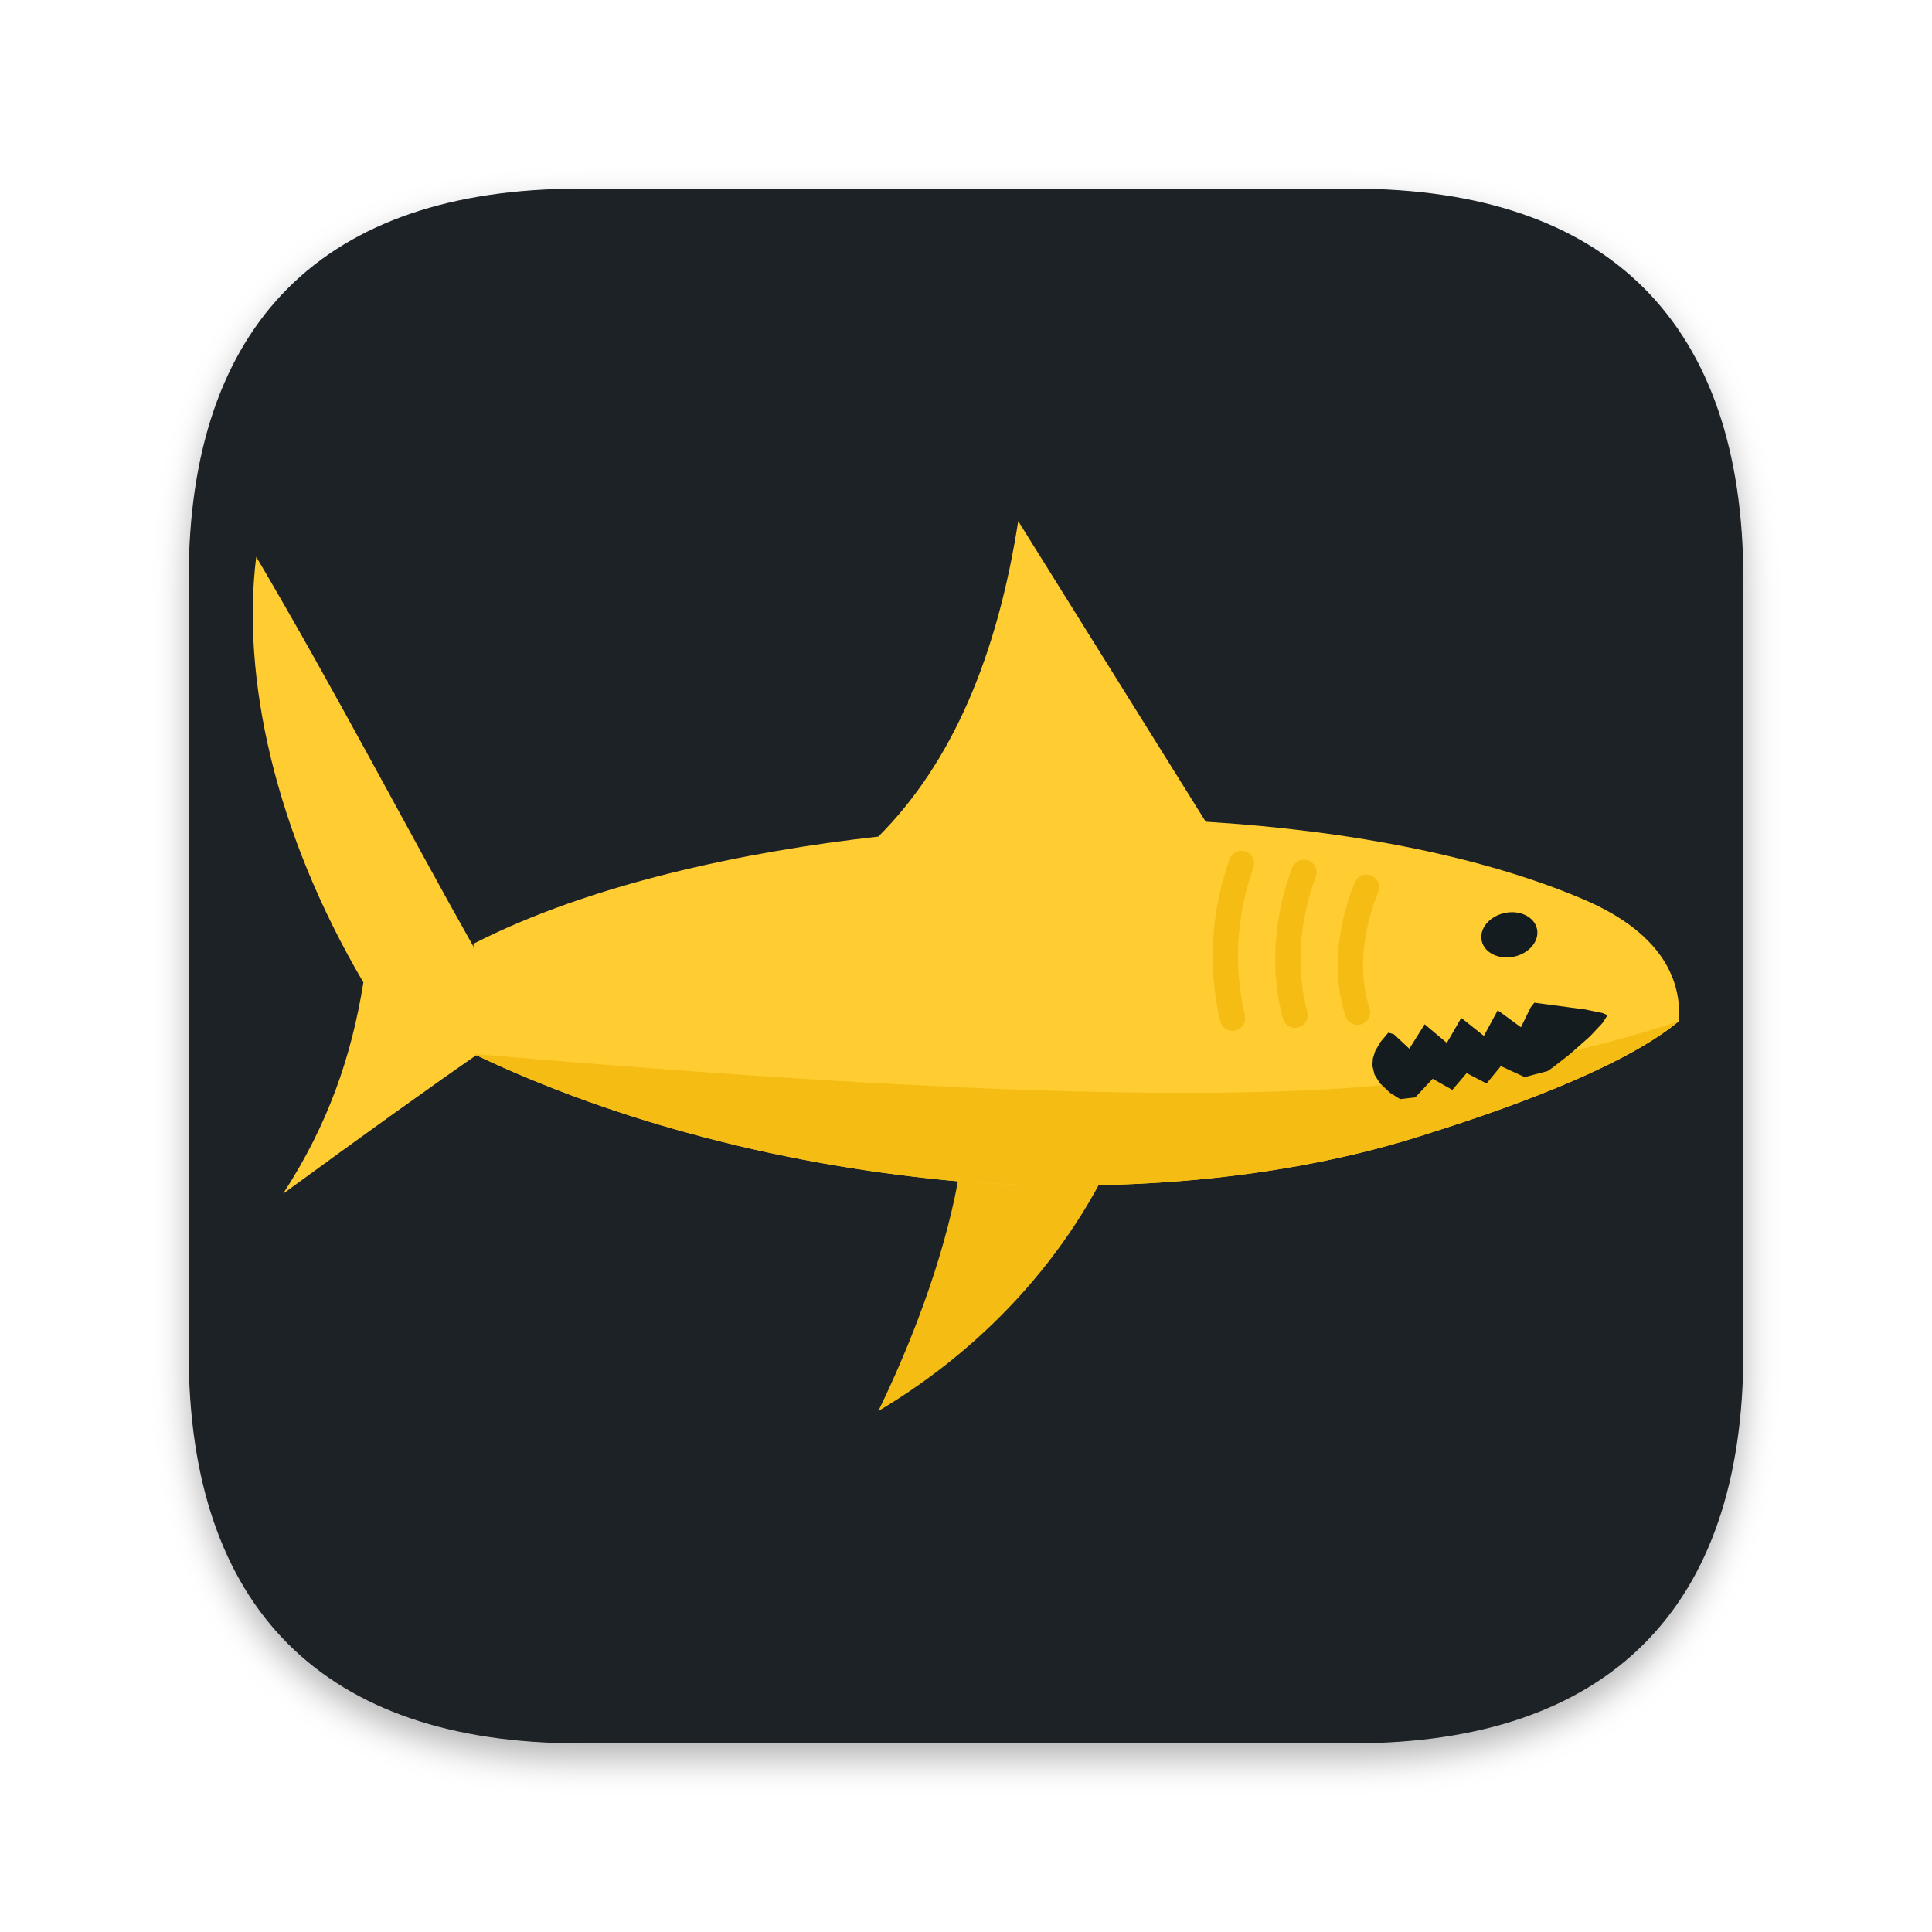
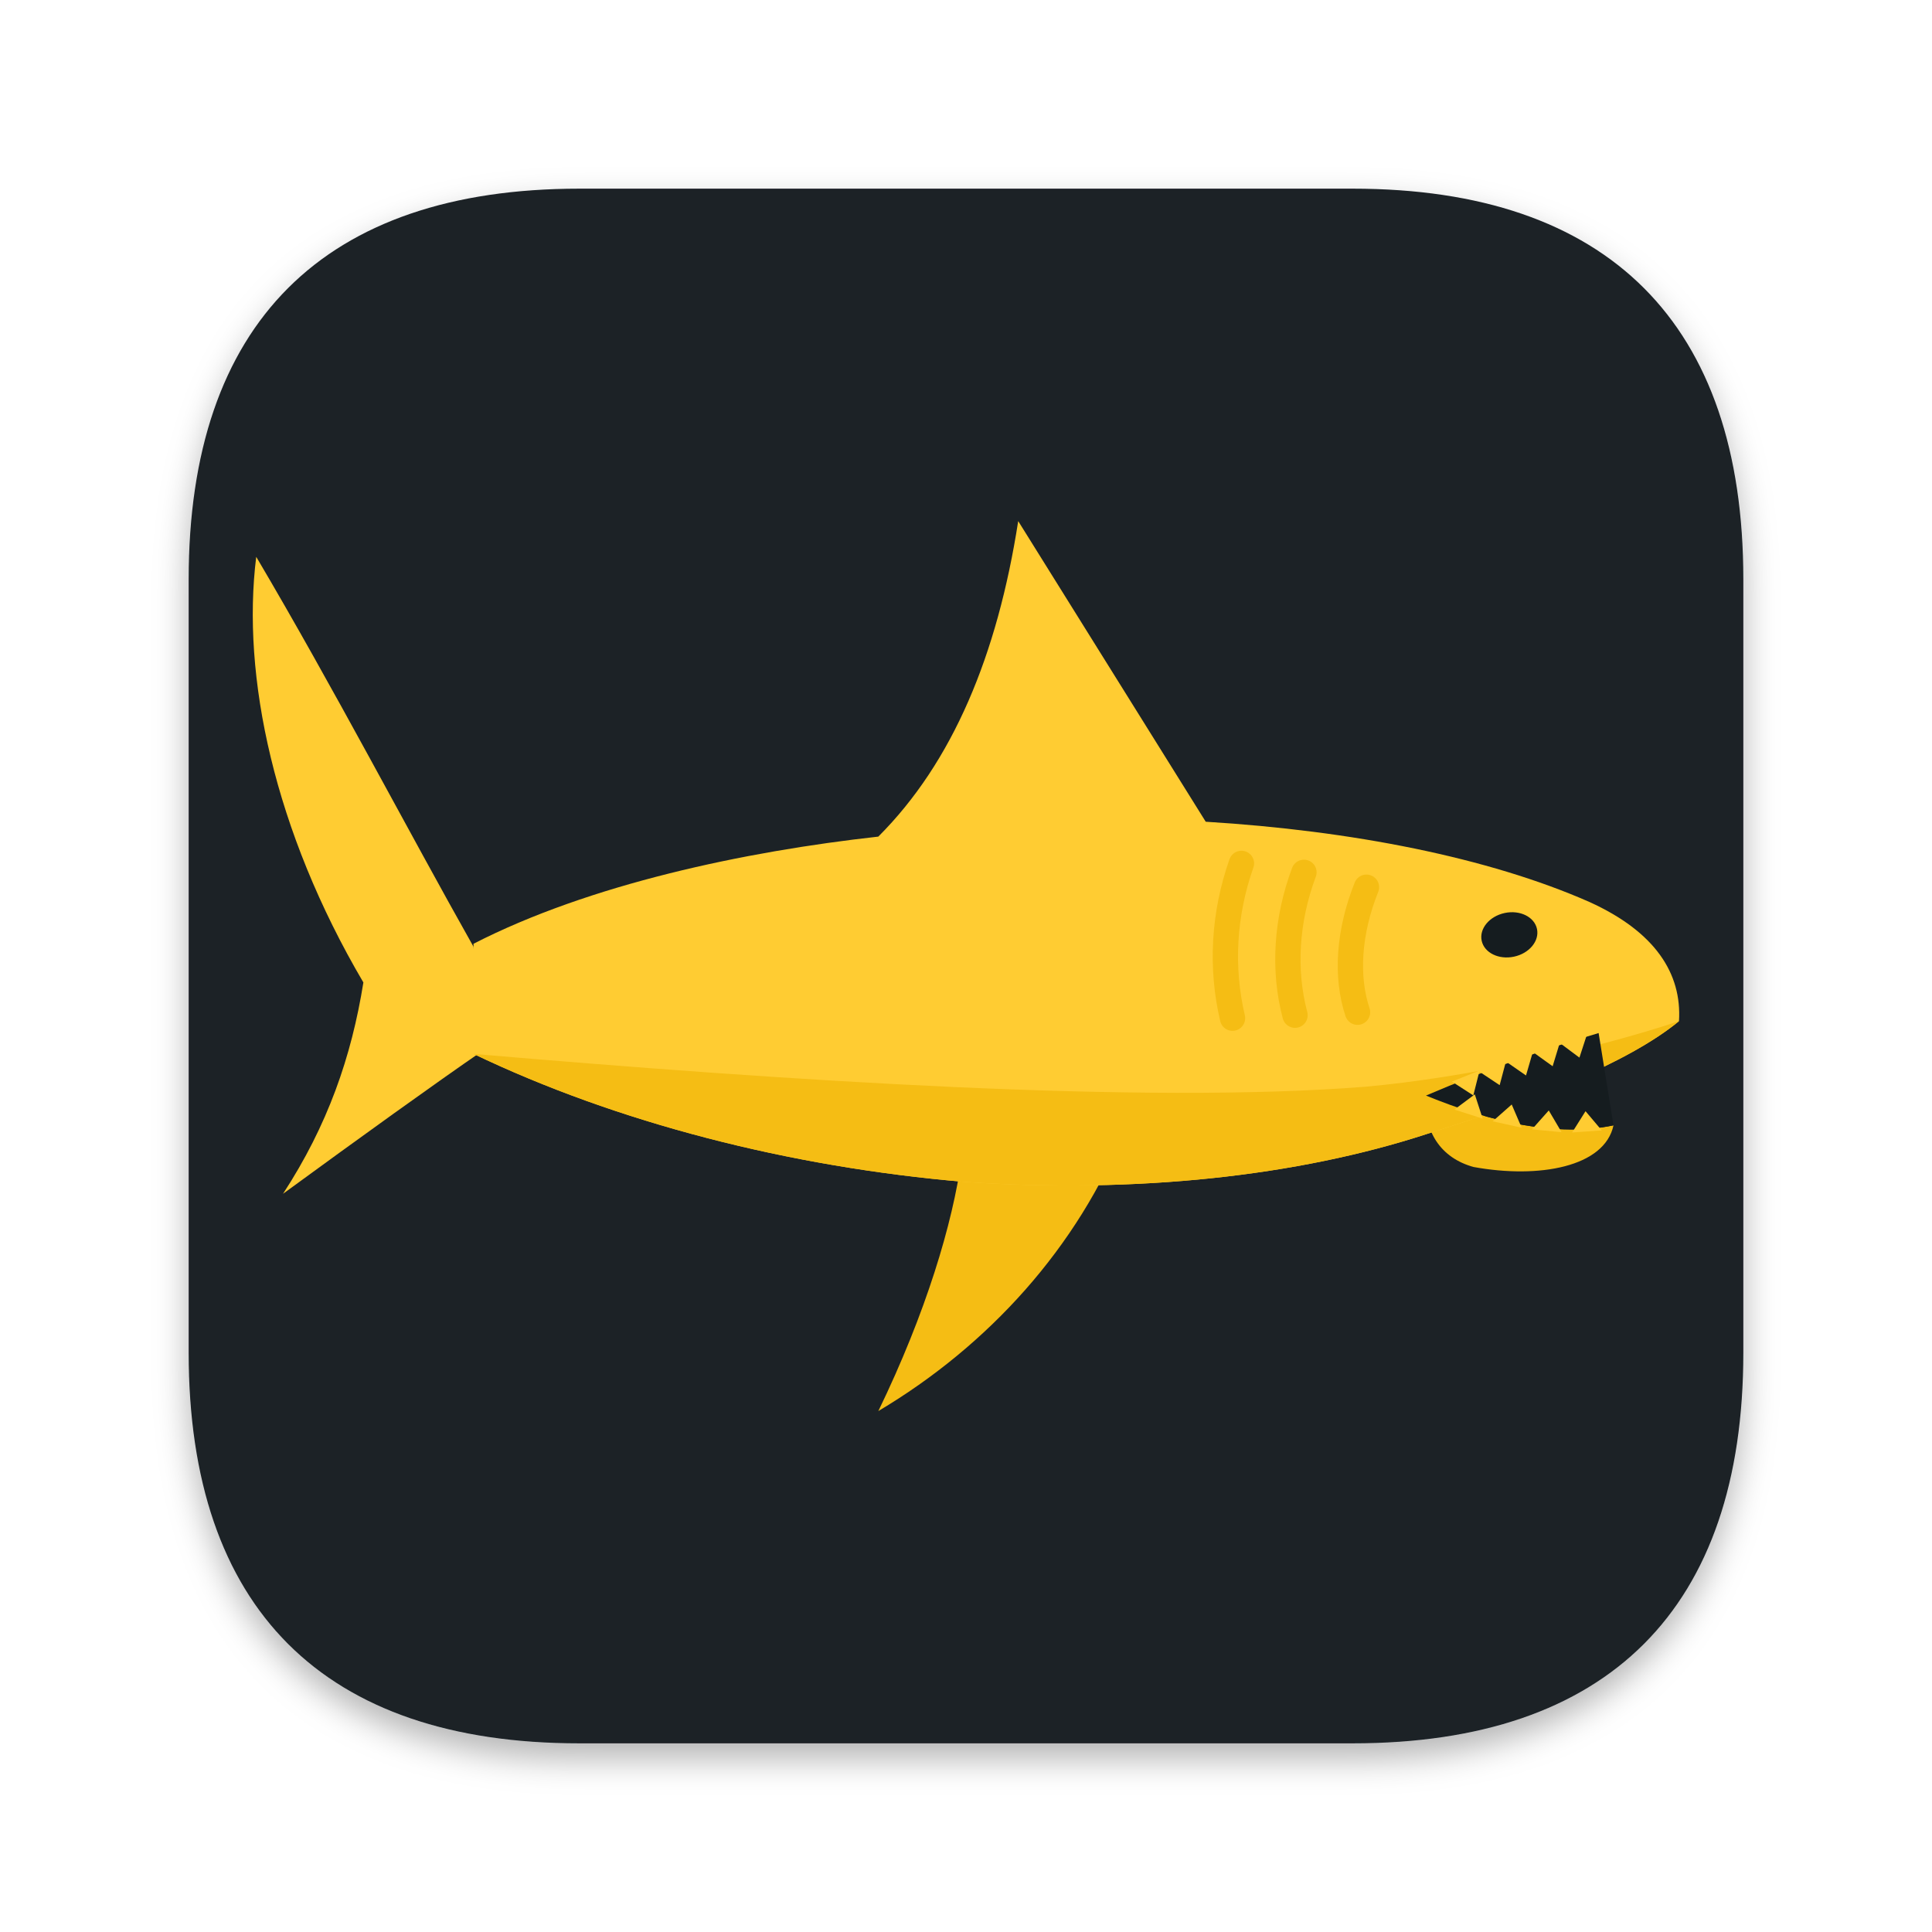
<svg xmlns="http://www.w3.org/2000/svg" width="1024" height="1024" viewBox="0 0 1024 1024">
  <defs>
    <filter id="shadow" x="-15%" y="-15%" width="130%" height="130%">
      <feDropShadow dx="0" dy="8" stdDeviation="9" flood-color="#000000" flood-opacity="0.3" />
    </filter>
  </defs>
  <path d="M 307 100 H 717 C 852.5 100 924 171.5 924 307 V 717 C 924 852.5 852.5 924 717 924 H 307 C 171.5 924 100 852.5 100 717 V 307 C 100 171.5 171.5 100 307 100 Z" fill="#1B2428" filter="url(#shadow)" />
  <g id="shark" transform="translate(101.1 536.5) scale(0.7888)">
    <path d="M 628 78 C 596 158 536 224 462 268 C 494 202 512 142 518 98 Z" fill="#F5BD14" />
    <path d="M 190 -44 C 146 -122 96 -218 44 -306 C 34 -226 56 -122 116 -20 C 108 30 92 76 62 122 C 114 84 164 48 196 26 Z" fill="#FFCC32" />
+     <path d="M 830 56 C 874 74 918 84 956 76 C 950 104 906 112 862 104 C 840 98 828 80 830 56 Z" fill="#F5BD14" />
    <path d="M 1000 6 C 1002 -26 984 -54 940 -74 C 872 -104 780 -122 682 -128 L 556 -330 C 542 -240 512 -168 462 -118 C 372 -108 268 -86 190 -46 L 190 28 C 286 74 402 104 520 114 C 636 122 744 110 830 82 C 900 60 966 34 1000 6 Z" fill="#FFCC32" />
    <path d="M 190 28 C 286 74 402 104 520 114 C 636 122 744 110 830 82 C 900 60 966 34 1000 6 C 940 26 856 44 790 50 C 640 62 400 46 190 28 Z" fill="#F5BD14" />
    <path d="M 706 -100 C 694 -66 692 -30 700 4" fill="none" stroke="#F5BD14" stroke-width="17" stroke-linecap="round" />
    <path d="M 748 -94 C 736 -62 734 -28 742 2" fill="none" stroke="#F5BD14" stroke-width="17" stroke-linecap="round" />
    <path d="M 790 -84 C 778 -54 776 -24 784 0" fill="none" stroke="#F5BD14" stroke-width="17" stroke-linecap="round" />
    <ellipse cx="886" cy="-52" rx="19" ry="15" transform="rotate(-12 886 -52)" fill="#151C1F" />
-     <path d="M 794 36 L 794.3 31.1 L 795.9 26 L 799.4 20 L 804.7 13.7 L 808.4 14.8 L 818.8 24.5 L 829.1 8.1 L 844 20.6 L 853.7 3.8 L 868.9 15.9 L 878.2 -1.3 L 893.8 10.1 L 900.3 -3.2 L 902.8 -6.4 L 937.3 -1.8 L 948.7 0.6 L 952 2 L 948.5 7.4 L 940 16.4 L 927 27.9 L 915.5 36.9 L 911.8 39.5 L 896.3 43.6 L 880.3 36.2 L 870.7 47.9 L 857.3 40.9 L 847.7 52.2 L 834.5 44.7 L 822.8 57.2 L 812.6 58.4 L 805.8 54.1 L 799 47.7 L 795.4 41.9 Z" fill="#151C1F" />
+     <path d="M 830 56 C 872 38 912 24 946 14 L 956 76 C 918 84 874 74 830 56 Z" fill="#151C1F" />
+     <path d="M 847.4 46.6 L 861.8 55.9 L 866 39.2 Z M 865.2 39.5 L 879.5 49 L 883.9 32.4 Z M 883.1 32.7 L 897.2 42.5 L 902 26 Z M 901.2 26.3 L 915.1 36.3 L 920.1 19.9 Z M 919.3 20.2 L 933.1 30.5 L 938.4 14.2 Z M 849.1 65.4 L 862.8 55.2 L 868.1 71.5 Z M 874.8 73.3 L 887.6 62 L 894.3 77.6 Z M 901.2 78.7 L 912.5 66 L 921.1 80.6 Z M 928.2 80.8 L 937.2 66.5 L 948.1 79.4 Z" fill="#FFCC32" />
  </g>
</svg>
